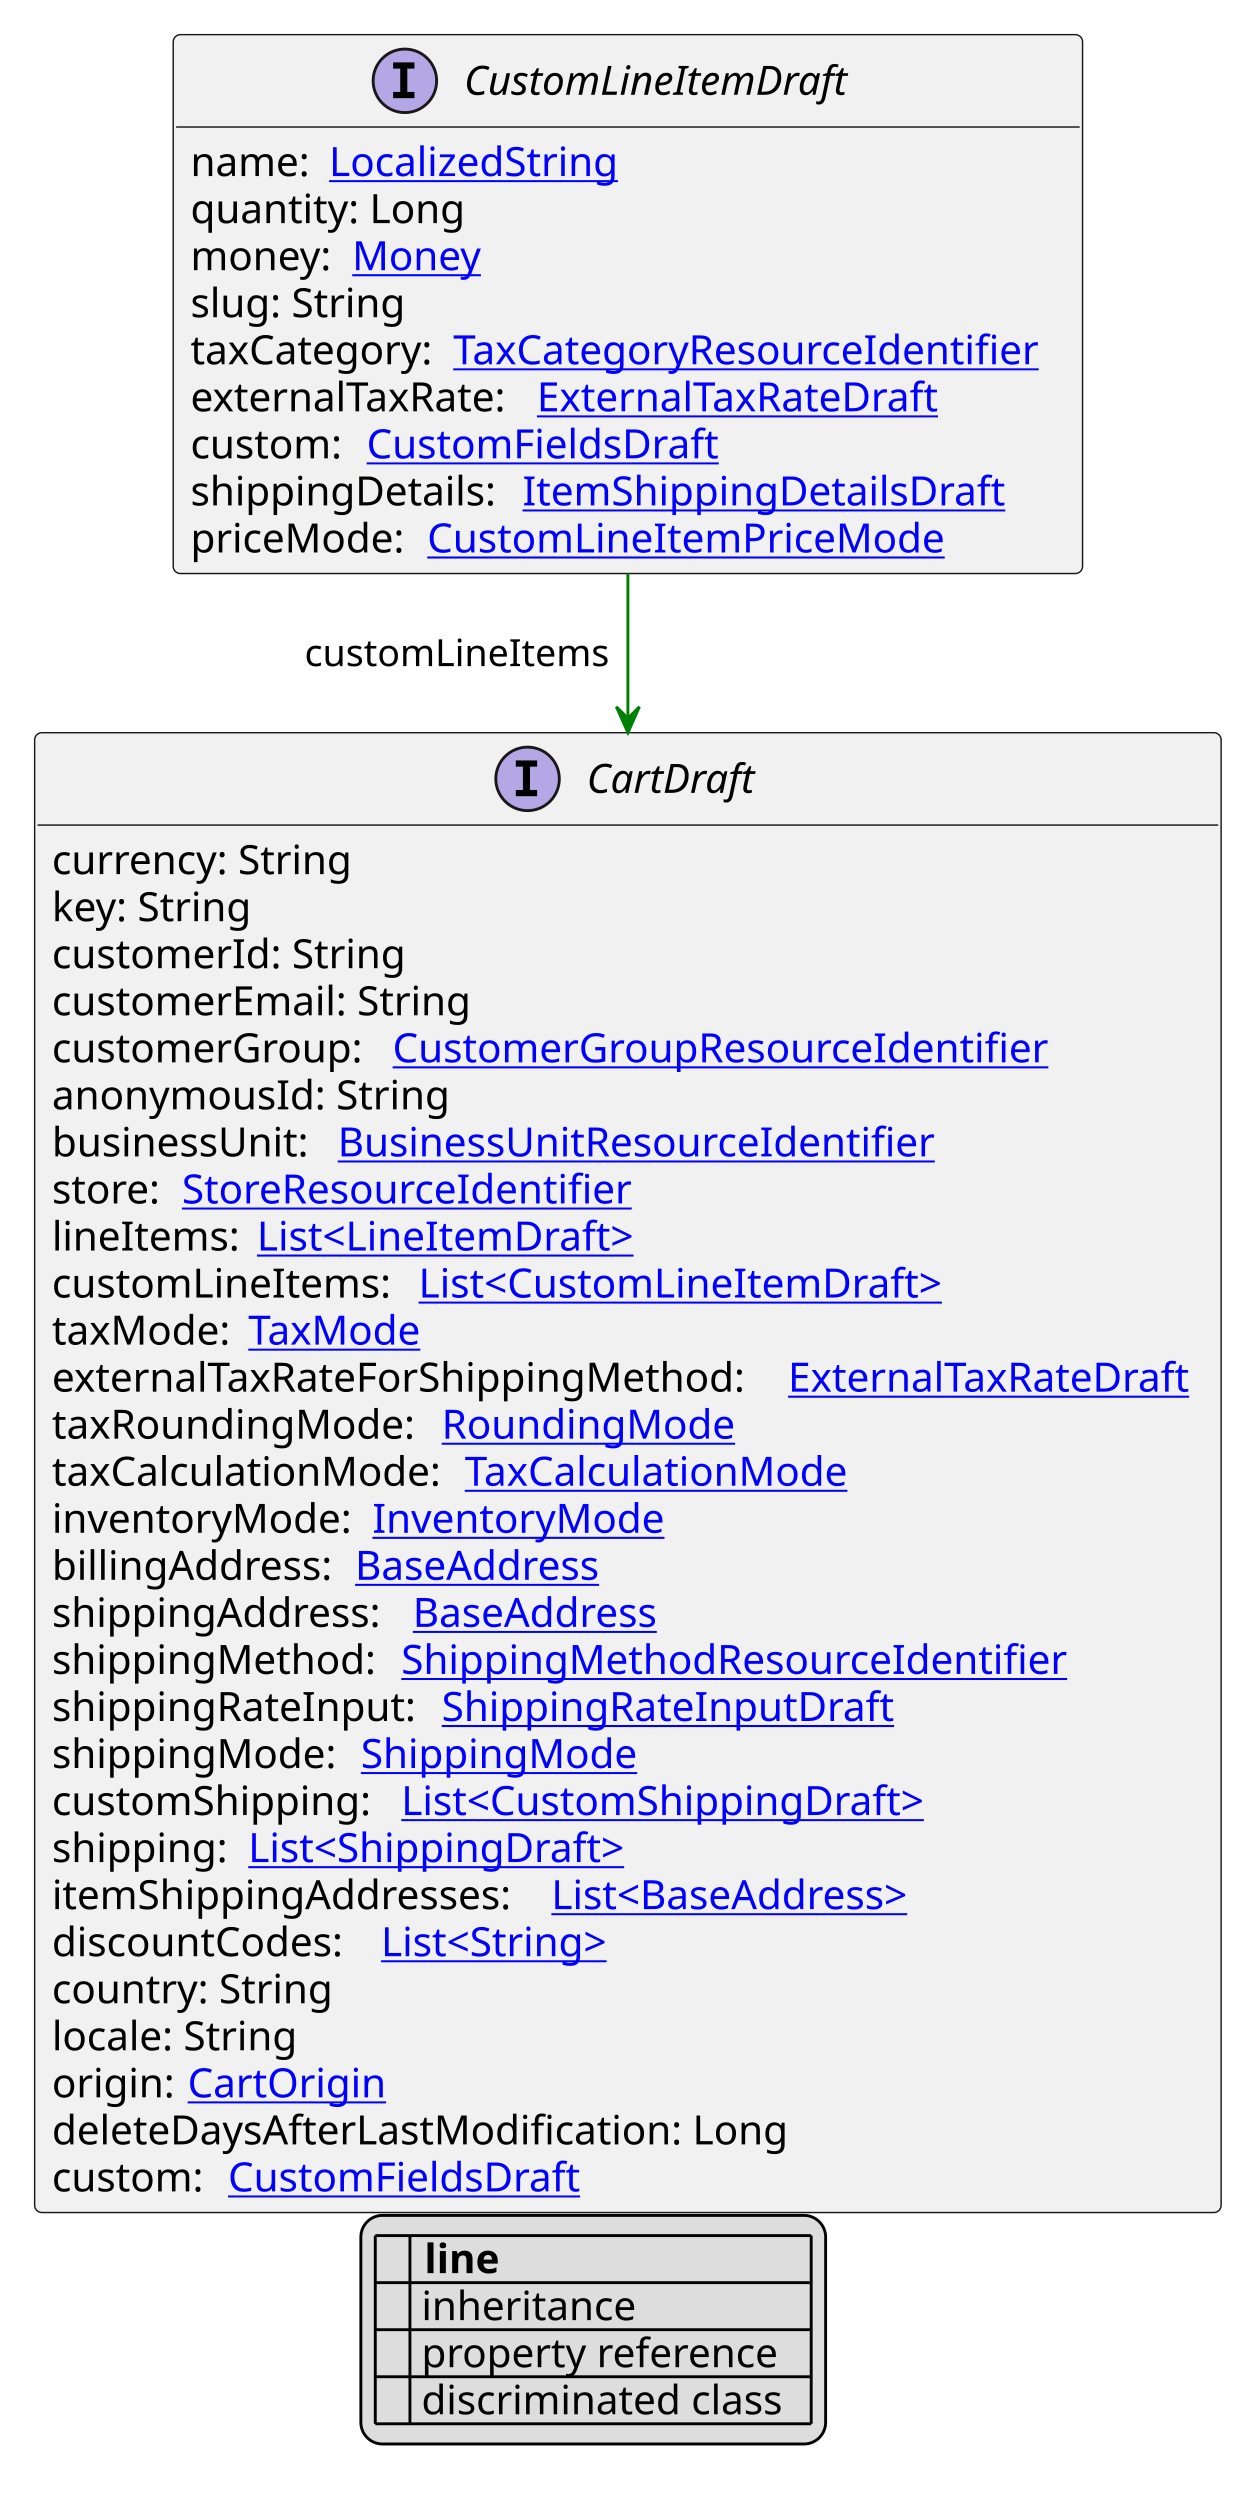
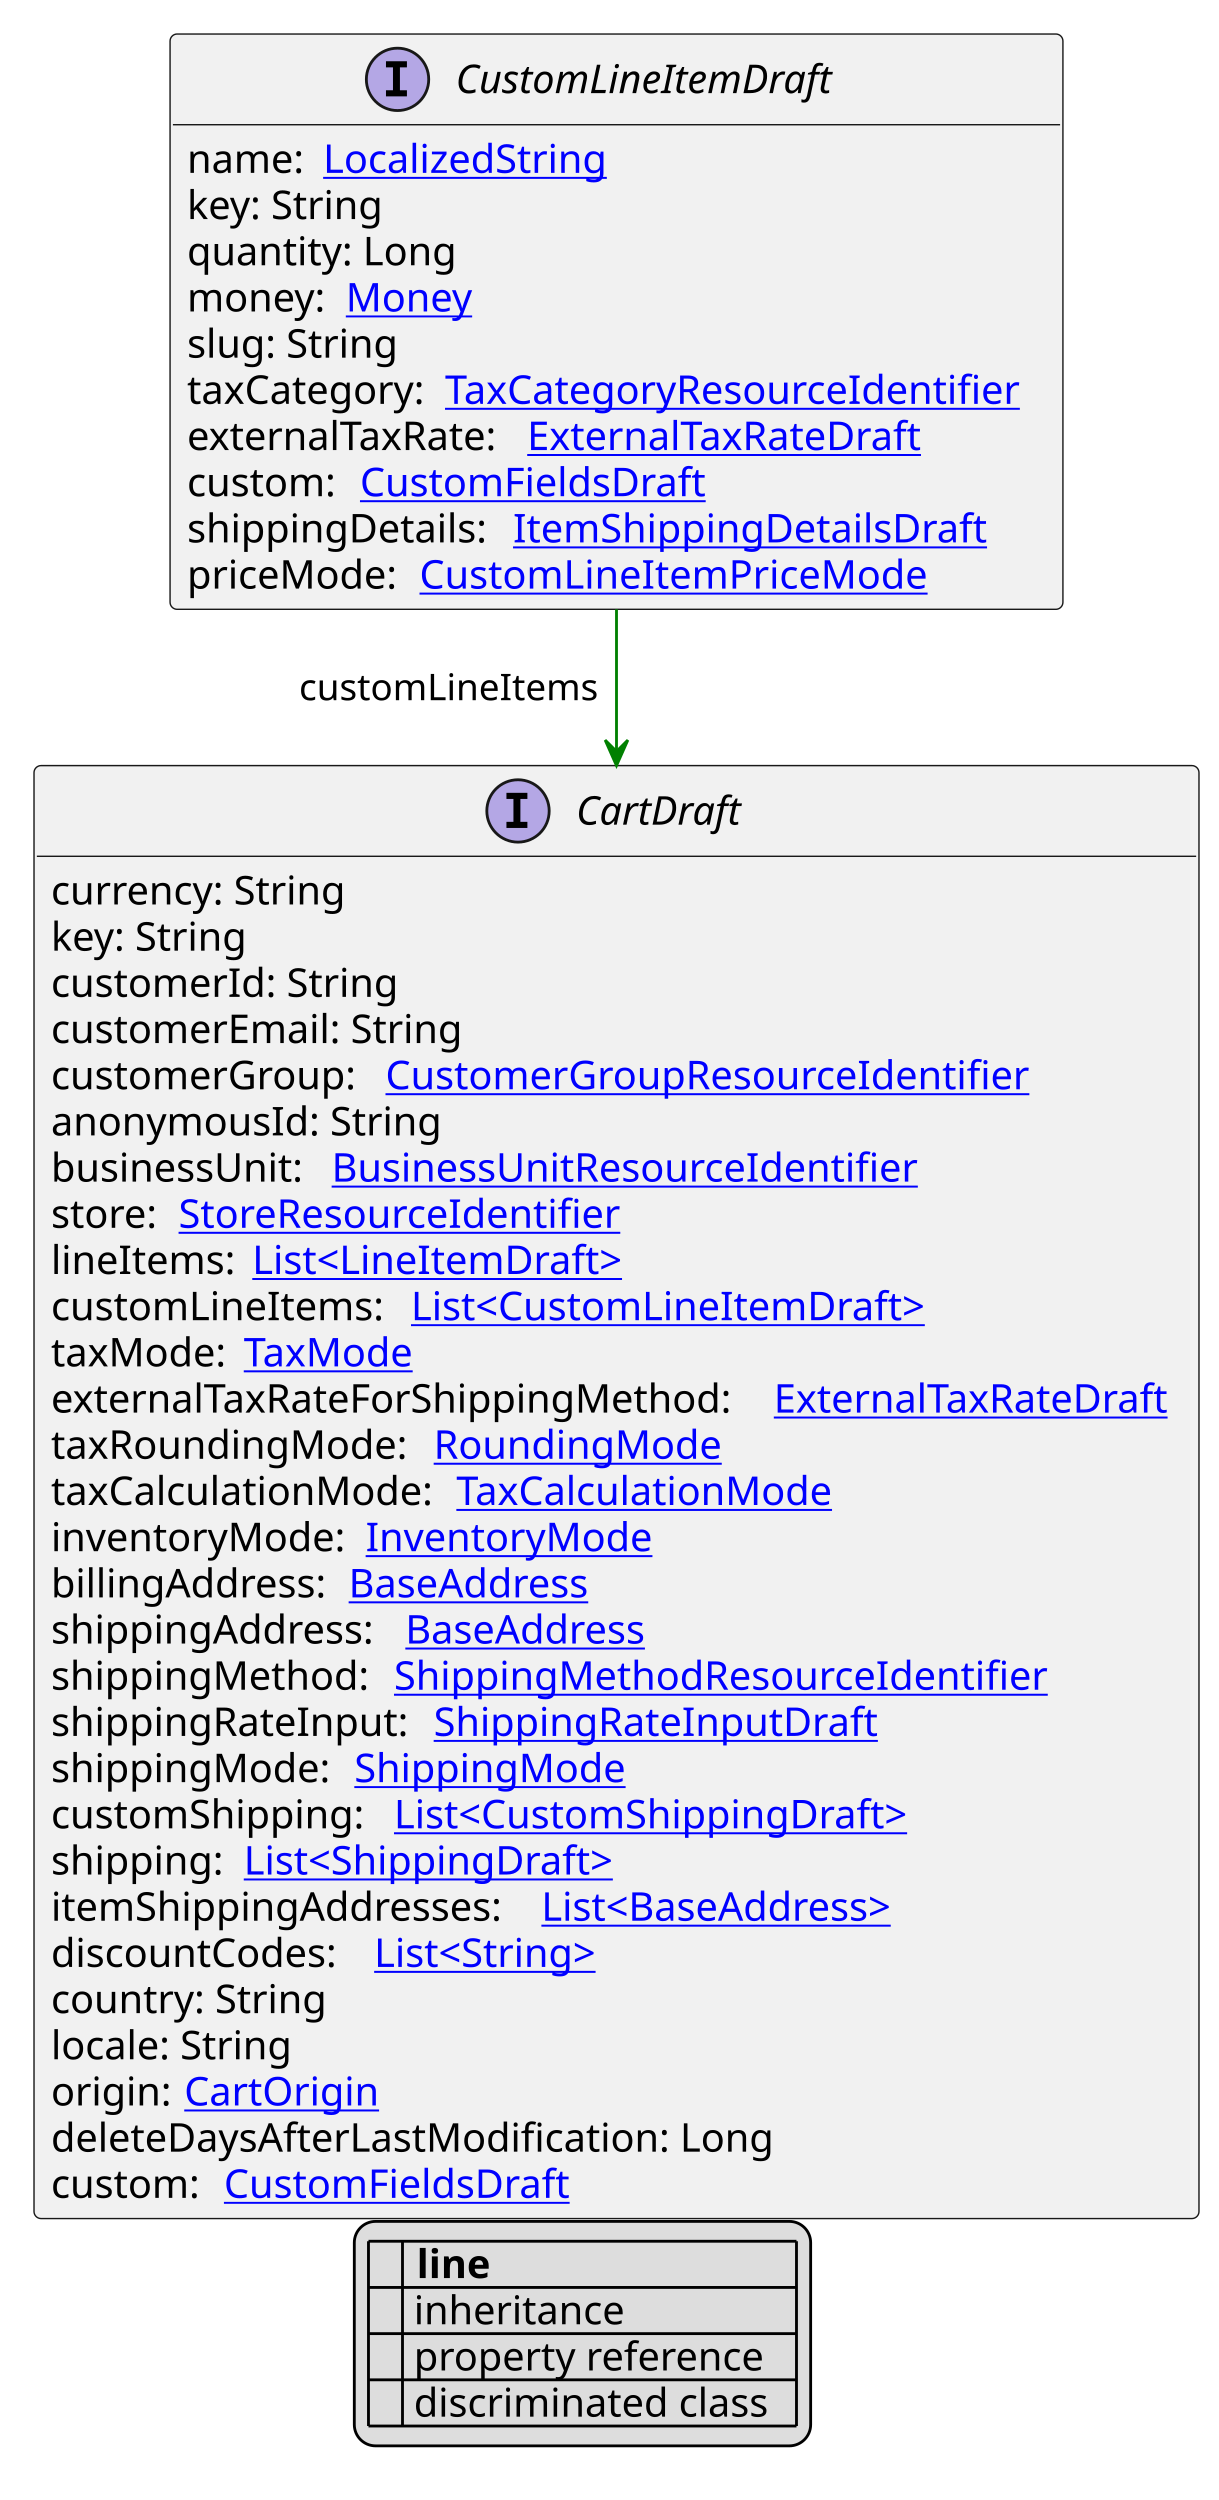
- <svg xmlns="http://www.w3.org/2000/svg" xmlns:xlink="http://www.w3.org/1999/xlink" contentStyleType="text/css" height="866px" preserveAspectRatio="none" style="width:430px;height:866px;background:#FFFFFF;" version="1.1" viewBox="0 0 430 866" width="430px" zoomAndPan="magnify">
+ <svg xmlns="http://www.w3.org/2000/svg" xmlns:xlink="http://www.w3.org/1999/xlink" contentStyleType="text/css" height="882px" preserveAspectRatio="none" style="width:430px;height:882px;background:#FFFFFF;" version="1.1" viewBox="0 0 430 882" width="430px" zoomAndPan="magnify">
  <defs>
-     <filter height="1" id="b1gx5zyn9v6ll40" width="1" x="0" y="0">
+     <filter height="1" id="bff5jrjdm56b70" width="1" x="0" y="0">
      <feFlood flood-color="#000000" result="flood" />
      <feComposite in="SourceGraphic" in2="flood" operator="over" />
    </filter>
-     <filter height="1" id="b1gx5zyn9v6ll41" width="1" x="0" y="0">
+     <filter height="1" id="bff5jrjdm56b71" width="1" x="0" y="0">
      <feFlood flood-color="#008000" result="flood" />
      <feComposite in="SourceGraphic" in2="flood" operator="over" />
    </filter>
-     <filter height="1" id="b1gx5zyn9v6ll42" width="1" x="0" y="0">
+     <filter height="1" id="bff5jrjdm56b72" width="1" x="0" y="0">
      <feFlood flood-color="#0000FF" result="flood" />
      <feComposite in="SourceGraphic" in2="flood" operator="over" />
    </filter>
  </defs>
  <g>
    <a href="CustomLineItemDraft.svg" target="_top" title="CustomLineItemDraft.svg" xlink:actuate="onRequest" xlink:href="CustomLineItemDraft.svg" xlink:show="new" xlink:title="CustomLineItemDraft.svg" xlink:type="simple">
      <g id="elem_CustomLineItemDraft">
-         <rect codeLine="10" fill="#F1F1F1" height="186.672" id="CustomLineItemDraft" rx="2.5" ry="2.5" style="stroke:#181818;stroke-width:0.5;" width="315" x="60" y="12" />
+         <rect codeLine="10" fill="#F1F1F1" height="202.969" id="CustomLineItemDraft" rx="2.5" ry="2.5" style="stroke:#181818;stroke-width:0.5;" width="315" x="60" y="12" />
        <ellipse cx="140.25" cy="28" fill="#B4A7E5" rx="11" ry="11" style="stroke:#181818;stroke-width:1.0;" />
        <path d="M136.172,23.766 L136.172,21.609 L143.562,21.609 L143.562,23.766 L141.094,23.766 L141.094,31.844 L143.562,31.844 L143.562,34 L136.172,34 L136.172,31.844 L138.641,31.844 L138.641,23.766 L136.172,23.766 Z " fill="#000000" />
        <text fill="#000000" font-family="sans-serif" font-size="14" font-style="italic" lengthAdjust="spacing" textLength="146" x="160.75" y="32.847">CustomLineItemDraft</text>
        <line style="stroke:#181818;stroke-width:0.5;" x1="61" x2="374" y1="44" y2="44" />
        <text fill="#000000" font-family="sans-serif" font-size="14" lengthAdjust="spacing" textLength="44" x="66" y="60.995">name:</text>
        <a href="LocalizedString.svg" target="_top" title="LocalizedString.svg" xlink:actuate="onRequest" xlink:href="LocalizedString.svg" xlink:show="new" xlink:title="LocalizedString.svg" xlink:type="simple">
          <text fill="#0000FF" font-family="sans-serif" font-size="14" lengthAdjust="spacing" text-decoration="underline" textLength="104" x="114" y="60.995">LocalizedString</text>
        </a>
-         <text fill="#000000" font-family="sans-serif" font-size="14" lengthAdjust="spacing" textLength="98" x="66" y="77.292">quantity: Long</text>
-         <text fill="#000000" font-family="sans-serif" font-size="14" lengthAdjust="spacing" textLength="52" x="66" y="93.589">money:</text>
+         <text fill="#000000" font-family="sans-serif" font-size="14" lengthAdjust="spacing" textLength="73" x="66" y="77.292">key: String</text>
+         <text fill="#000000" font-family="sans-serif" font-size="14" lengthAdjust="spacing" textLength="98" x="66" y="93.589">quantity: Long</text>
+         <text fill="#000000" font-family="sans-serif" font-size="14" lengthAdjust="spacing" textLength="52" x="66" y="109.886">money:</text>
        <a href="Money.svg" target="_top" title="Money.svg" xlink:actuate="onRequest" xlink:href="Money.svg" xlink:show="new" xlink:title="Money.svg" xlink:type="simple">
-           <text fill="#0000FF" font-family="sans-serif" font-size="14" lengthAdjust="spacing" text-decoration="underline" textLength="46" x="122" y="93.589">Money</text>
+           <text fill="#0000FF" font-family="sans-serif" font-size="14" lengthAdjust="spacing" text-decoration="underline" textLength="46" x="122" y="109.886">Money</text>
        </a>
-         <text fill="#000000" font-family="sans-serif" font-size="14" lengthAdjust="spacing" textLength="78" x="66" y="109.886">slug: String</text>
-         <text fill="#000000" font-family="sans-serif" font-size="14" lengthAdjust="spacing" textLength="87" x="66" y="126.183">taxCategory:</text>
+         <text fill="#000000" font-family="sans-serif" font-size="14" lengthAdjust="spacing" textLength="78" x="66" y="126.183">slug: String</text>
+         <text fill="#000000" font-family="sans-serif" font-size="14" lengthAdjust="spacing" textLength="87" x="66" y="142.48">taxCategory:</text>
        <a href="TaxCategoryResourceIdentifier.svg" target="_top" title="TaxCategoryResourceIdentifier.svg" xlink:actuate="onRequest" xlink:href="TaxCategoryResourceIdentifier.svg" xlink:show="new" xlink:title="TaxCategoryResourceIdentifier.svg" xlink:type="simple">
-           <text fill="#0000FF" font-family="sans-serif" font-size="14" lengthAdjust="spacing" text-decoration="underline" textLength="212" x="157" y="126.183">TaxCategoryResourceIdentifier</text>
+           <text fill="#0000FF" font-family="sans-serif" font-size="14" lengthAdjust="spacing" text-decoration="underline" textLength="212" x="157" y="142.48">TaxCategoryResourceIdentifier</text>
        </a>
-         <text fill="#000000" font-family="sans-serif" font-size="14" lengthAdjust="spacing" textLength="116" x="66" y="142.48">externalTaxRate:</text>
+         <text fill="#000000" font-family="sans-serif" font-size="14" lengthAdjust="spacing" textLength="116" x="66" y="158.776">externalTaxRate:</text>
        <a href="ExternalTaxRateDraft.svg" target="_top" title="ExternalTaxRateDraft.svg" xlink:actuate="onRequest" xlink:href="ExternalTaxRateDraft.svg" xlink:show="new" xlink:title="ExternalTaxRateDraft.svg" xlink:type="simple">
-           <text fill="#0000FF" font-family="sans-serif" font-size="14" lengthAdjust="spacing" text-decoration="underline" textLength="144" x="186" y="142.48">ExternalTaxRateDraft</text>
+           <text fill="#0000FF" font-family="sans-serif" font-size="14" lengthAdjust="spacing" text-decoration="underline" textLength="144" x="186" y="158.776">ExternalTaxRateDraft</text>
        </a>
-         <text fill="#000000" font-family="sans-serif" font-size="14" lengthAdjust="spacing" textLength="57" x="66" y="158.776">custom:</text>
+         <text fill="#000000" font-family="sans-serif" font-size="14" lengthAdjust="spacing" textLength="57" x="66" y="175.073">custom:</text>
        <a href="CustomFieldsDraft.svg" target="_top" title="CustomFieldsDraft.svg" xlink:actuate="onRequest" xlink:href="CustomFieldsDraft.svg" xlink:show="new" xlink:title="CustomFieldsDraft.svg" xlink:type="simple">
-           <text fill="#0000FF" font-family="sans-serif" font-size="14" lengthAdjust="spacing" text-decoration="underline" textLength="127" x="127" y="158.776">CustomFieldsDraft</text>
+           <text fill="#0000FF" font-family="sans-serif" font-size="14" lengthAdjust="spacing" text-decoration="underline" textLength="127" x="127" y="175.073">CustomFieldsDraft</text>
        </a>
-         <text fill="#000000" font-family="sans-serif" font-size="14" lengthAdjust="spacing" textLength="111" x="66" y="175.073">shippingDetails:</text>
+         <text fill="#000000" font-family="sans-serif" font-size="14" lengthAdjust="spacing" textLength="111" x="66" y="191.37">shippingDetails:</text>
        <a href="ItemShippingDetailsDraft.svg" target="_top" title="ItemShippingDetailsDraft.svg" xlink:actuate="onRequest" xlink:href="ItemShippingDetailsDraft.svg" xlink:show="new" xlink:title="ItemShippingDetailsDraft.svg" xlink:type="simple">
-           <text fill="#0000FF" font-family="sans-serif" font-size="14" lengthAdjust="spacing" text-decoration="underline" textLength="170" x="181" y="175.073">ItemShippingDetailsDraft</text>
+           <text fill="#0000FF" font-family="sans-serif" font-size="14" lengthAdjust="spacing" text-decoration="underline" textLength="170" x="181" y="191.37">ItemShippingDetailsDraft</text>
        </a>
-         <text fill="#000000" font-family="sans-serif" font-size="14" lengthAdjust="spacing" textLength="78" x="66" y="191.37">priceMode:</text>
+         <text fill="#000000" font-family="sans-serif" font-size="14" lengthAdjust="spacing" textLength="78" x="66" y="207.667">priceMode:</text>
        <a href="CustomLineItemPriceMode.svg" target="_top" title="CustomLineItemPriceMode.svg" xlink:actuate="onRequest" xlink:href="CustomLineItemPriceMode.svg" xlink:show="new" xlink:title="CustomLineItemPriceMode.svg" xlink:type="simple">
-           <text fill="#0000FF" font-family="sans-serif" font-size="14" lengthAdjust="spacing" text-decoration="underline" textLength="185" x="148" y="191.37">CustomLineItemPriceMode</text>
+           <text fill="#0000FF" font-family="sans-serif" font-size="14" lengthAdjust="spacing" text-decoration="underline" textLength="185" x="148" y="207.667">CustomLineItemPriceMode</text>
        </a>
      </g>
    </a>
    <a href="CartDraft.svg" target="_top" title="CartDraft.svg" xlink:actuate="onRequest" xlink:href="CartDraft.svg" xlink:show="new" xlink:title="CartDraft.svg" xlink:type="simple">
      <g id="elem_CartDraft">
-         <rect codeLine="24" fill="#F1F1F1" height="512.609" id="CartDraft" rx="2.5" ry="2.5" style="stroke:#181818;stroke-width:0.5;" width="411" x="12" y="253.805" />
-         <ellipse cx="182.75" cy="269.805" fill="#B4A7E5" rx="11" ry="11" style="stroke:#181818;stroke-width:1.0;" />
-         <path d="M178.672,265.57 L178.672,263.414 L186.062,263.414 L186.062,265.57 L183.594,265.57 L183.594,273.648 L186.062,273.648 L186.062,275.805 L178.672,275.805 L178.672,273.648 L181.141,273.648 L181.141,265.57 L178.672,265.57 Z " fill="#000000" />
-         <text fill="#000000" font-family="sans-serif" font-size="14" font-style="italic" lengthAdjust="spacing" textLength="61" x="203.25" y="274.651">CartDraft</text>
-         <line style="stroke:#181818;stroke-width:0.5;" x1="13" x2="422" y1="285.805" y2="285.805" />
-         <text fill="#000000" font-family="sans-serif" font-size="14" lengthAdjust="spacing" textLength="109" x="18" y="302.8">currency: String</text>
-         <text fill="#000000" font-family="sans-serif" font-size="14" lengthAdjust="spacing" textLength="73" x="18" y="319.097">key: String</text>
-         <text fill="#000000" font-family="sans-serif" font-size="14" lengthAdjust="spacing" textLength="127" x="18" y="335.394">customerId: String</text>
-         <text fill="#000000" font-family="sans-serif" font-size="14" lengthAdjust="spacing" textLength="151" x="18" y="351.69">customerEmail: String</text>
-         <text fill="#000000" font-family="sans-serif" font-size="14" lengthAdjust="spacing" textLength="114" x="18" y="367.987">customerGroup:</text>
+         <rect codeLine="25" fill="#F1F1F1" height="512.609" id="CartDraft" rx="2.5" ry="2.5" style="stroke:#181818;stroke-width:0.5;" width="411" x="12" y="270.102" />
+         <ellipse cx="182.75" cy="286.102" fill="#B4A7E5" rx="11" ry="11" style="stroke:#181818;stroke-width:1.0;" />
+         <path d="M178.672,281.867 L178.672,279.711 L186.062,279.711 L186.062,281.867 L183.594,281.867 L183.594,289.945 L186.062,289.945 L186.062,292.102 L178.672,292.102 L178.672,289.945 L181.141,289.945 L181.141,281.867 L178.672,281.867 Z " fill="#000000" />
+         <text fill="#000000" font-family="sans-serif" font-size="14" font-style="italic" lengthAdjust="spacing" textLength="61" x="203.25" y="290.948">CartDraft</text>
+         <line style="stroke:#181818;stroke-width:0.5;" x1="13" x2="422" y1="302.102" y2="302.102" />
+         <text fill="#000000" font-family="sans-serif" font-size="14" lengthAdjust="spacing" textLength="109" x="18" y="319.097">currency: String</text>
+         <text fill="#000000" font-family="sans-serif" font-size="14" lengthAdjust="spacing" textLength="73" x="18" y="335.394">key: String</text>
+         <text fill="#000000" font-family="sans-serif" font-size="14" lengthAdjust="spacing" textLength="127" x="18" y="351.69">customerId: String</text>
+         <text fill="#000000" font-family="sans-serif" font-size="14" lengthAdjust="spacing" textLength="151" x="18" y="367.987">customerEmail: String</text>
+         <text fill="#000000" font-family="sans-serif" font-size="14" lengthAdjust="spacing" textLength="114" x="18" y="384.284">customerGroup:</text>
        <a href="CustomerGroupResourceIdentifier.svg" target="_top" title="CustomerGroupResourceIdentifier.svg" xlink:actuate="onRequest" xlink:href="CustomerGroupResourceIdentifier.svg" xlink:show="new" xlink:title="CustomerGroupResourceIdentifier.svg" xlink:type="simple">
-           <text fill="#0000FF" font-family="sans-serif" font-size="14" lengthAdjust="spacing" text-decoration="underline" textLength="237" x="136" y="367.987">CustomerGroupResourceIdentifier</text>
+           <text fill="#0000FF" font-family="sans-serif" font-size="14" lengthAdjust="spacing" text-decoration="underline" textLength="237" x="136" y="384.284">CustomerGroupResourceIdentifier</text>
        </a>
-         <text fill="#000000" font-family="sans-serif" font-size="14" lengthAdjust="spacing" textLength="142" x="18" y="384.284">anonymousId: String</text>
-         <text fill="#000000" font-family="sans-serif" font-size="14" lengthAdjust="spacing" textLength="95" x="18" y="400.581">businessUnit:</text>
+         <text fill="#000000" font-family="sans-serif" font-size="14" lengthAdjust="spacing" textLength="142" x="18" y="400.581">anonymousId: String</text>
+         <text fill="#000000" font-family="sans-serif" font-size="14" lengthAdjust="spacing" textLength="95" x="18" y="416.878">businessUnit:</text>
        <a href="BusinessUnitResourceIdentifier.svg" target="_top" title="BusinessUnitResourceIdentifier.svg" xlink:actuate="onRequest" xlink:href="BusinessUnitResourceIdentifier.svg" xlink:show="new" xlink:title="BusinessUnitResourceIdentifier.svg" xlink:type="simple">
-           <text fill="#0000FF" font-family="sans-serif" font-size="14" lengthAdjust="spacing" text-decoration="underline" textLength="217" x="117" y="400.581">BusinessUnitResourceIdentifier</text>
+           <text fill="#0000FF" font-family="sans-serif" font-size="14" lengthAdjust="spacing" text-decoration="underline" textLength="217" x="117" y="416.878">BusinessUnitResourceIdentifier</text>
        </a>
-         <text fill="#000000" font-family="sans-serif" font-size="14" lengthAdjust="spacing" textLength="41" x="18" y="416.878">store:</text>
+         <text fill="#000000" font-family="sans-serif" font-size="14" lengthAdjust="spacing" textLength="41" x="18" y="433.175">store:</text>
        <a href="StoreResourceIdentifier.svg" target="_top" title="StoreResourceIdentifier.svg" xlink:actuate="onRequest" xlink:href="StoreResourceIdentifier.svg" xlink:show="new" xlink:title="StoreResourceIdentifier.svg" xlink:type="simple">
-           <text fill="#0000FF" font-family="sans-serif" font-size="14" lengthAdjust="spacing" text-decoration="underline" textLength="163" x="63" y="416.878">StoreResourceIdentifier</text>
+           <text fill="#0000FF" font-family="sans-serif" font-size="14" lengthAdjust="spacing" text-decoration="underline" textLength="163" x="63" y="433.175">StoreResourceIdentifier</text>
        </a>
-         <text fill="#000000" font-family="sans-serif" font-size="14" lengthAdjust="spacing" textLength="67" x="18" y="433.175">lineItems:</text>
+         <text fill="#000000" font-family="sans-serif" font-size="14" lengthAdjust="spacing" textLength="67" x="18" y="449.472">lineItems:</text>
        <a href="LineItemDraft.svg" target="_top" title="LineItemDraft.svg" xlink:actuate="onRequest" xlink:href="LineItemDraft.svg" xlink:show="new" xlink:title="LineItemDraft.svg" xlink:type="simple">
-           <text fill="#0000FF" font-family="sans-serif" font-size="14" lengthAdjust="spacing" text-decoration="underline" textLength="138" x="89" y="433.175">List&lt;LineItemDraft&gt;</text>
+           <text fill="#0000FF" font-family="sans-serif" font-size="14" lengthAdjust="spacing" text-decoration="underline" textLength="138" x="89" y="449.472">List&lt;LineItemDraft&gt;</text>
        </a>
-         <text fill="#000000" font-family="sans-serif" font-size="14" lengthAdjust="spacing" textLength="123" x="18" y="449.472">customLineItems:</text>
+         <text fill="#000000" font-family="sans-serif" font-size="14" lengthAdjust="spacing" textLength="123" x="18" y="465.769">customLineItems:</text>
        <a href="CustomLineItemDraft.svg" target="_top" title="CustomLineItemDraft.svg" xlink:actuate="onRequest" xlink:href="CustomLineItemDraft.svg" xlink:show="new" xlink:title="CustomLineItemDraft.svg" xlink:type="simple">
-           <text fill="#0000FF" font-family="sans-serif" font-size="14" lengthAdjust="spacing" text-decoration="underline" textLength="192" x="145" y="449.472">List&lt;CustomLineItemDraft&gt;</text>
+           <text fill="#0000FF" font-family="sans-serif" font-size="14" lengthAdjust="spacing" text-decoration="underline" textLength="192" x="145" y="465.769">List&lt;CustomLineItemDraft&gt;</text>
        </a>
-         <text fill="#000000" font-family="sans-serif" font-size="14" lengthAdjust="spacing" textLength="64" x="18" y="465.769">taxMode:</text>
+         <text fill="#000000" font-family="sans-serif" font-size="14" lengthAdjust="spacing" textLength="64" x="18" y="482.065">taxMode:</text>
        <a href="TaxMode.svg" target="_top" title="TaxMode.svg" xlink:actuate="onRequest" xlink:href="TaxMode.svg" xlink:show="new" xlink:title="TaxMode.svg" xlink:type="simple">
-           <text fill="#0000FF" font-family="sans-serif" font-size="14" lengthAdjust="spacing" text-decoration="underline" textLength="63" x="86" y="465.769">TaxMode</text>
+           <text fill="#0000FF" font-family="sans-serif" font-size="14" lengthAdjust="spacing" text-decoration="underline" textLength="63" x="86" y="482.065">TaxMode</text>
        </a>
-         <text fill="#000000" font-family="sans-serif" font-size="14" lengthAdjust="spacing" textLength="251" x="18" y="482.065">externalTaxRateForShippingMethod:</text>
+         <text fill="#000000" font-family="sans-serif" font-size="14" lengthAdjust="spacing" textLength="251" x="18" y="498.362">externalTaxRateForShippingMethod:</text>
        <a href="ExternalTaxRateDraft.svg" target="_top" title="ExternalTaxRateDraft.svg" xlink:actuate="onRequest" xlink:href="ExternalTaxRateDraft.svg" xlink:show="new" xlink:title="ExternalTaxRateDraft.svg" xlink:type="simple">
-           <text fill="#0000FF" font-family="sans-serif" font-size="14" lengthAdjust="spacing" text-decoration="underline" textLength="144" x="273" y="482.065">ExternalTaxRateDraft</text>
+           <text fill="#0000FF" font-family="sans-serif" font-size="14" lengthAdjust="spacing" text-decoration="underline" textLength="144" x="273" y="498.362">ExternalTaxRateDraft</text>
        </a>
-         <text fill="#000000" font-family="sans-serif" font-size="14" lengthAdjust="spacing" textLength="131" x="18" y="498.362">taxRoundingMode:</text>
+         <text fill="#000000" font-family="sans-serif" font-size="14" lengthAdjust="spacing" textLength="131" x="18" y="514.659">taxRoundingMode:</text>
        <a href="RoundingMode.svg" target="_top" title="RoundingMode.svg" xlink:actuate="onRequest" xlink:href="RoundingMode.svg" xlink:show="new" xlink:title="RoundingMode.svg" xlink:type="simple">
-           <text fill="#0000FF" font-family="sans-serif" font-size="14" lengthAdjust="spacing" text-decoration="underline" textLength="106" x="153" y="498.362">RoundingMode</text>
+           <text fill="#0000FF" font-family="sans-serif" font-size="14" lengthAdjust="spacing" text-decoration="underline" textLength="106" x="153" y="514.659">RoundingMode</text>
        </a>
-         <text fill="#000000" font-family="sans-serif" font-size="14" lengthAdjust="spacing" textLength="139" x="18" y="514.659">taxCalculationMode:</text>
+         <text fill="#000000" font-family="sans-serif" font-size="14" lengthAdjust="spacing" textLength="139" x="18" y="530.956">taxCalculationMode:</text>
        <a href="TaxCalculationMode.svg" target="_top" title="TaxCalculationMode.svg" xlink:actuate="onRequest" xlink:href="TaxCalculationMode.svg" xlink:show="new" xlink:title="TaxCalculationMode.svg" xlink:type="simple">
-           <text fill="#0000FF" font-family="sans-serif" font-size="14" lengthAdjust="spacing" text-decoration="underline" textLength="138" x="161" y="514.659">TaxCalculationMode</text>
+           <text fill="#0000FF" font-family="sans-serif" font-size="14" lengthAdjust="spacing" text-decoration="underline" textLength="138" x="161" y="530.956">TaxCalculationMode</text>
        </a>
-         <text fill="#000000" font-family="sans-serif" font-size="14" lengthAdjust="spacing" textLength="107" x="18" y="530.956">inventoryMode:</text>
+         <text fill="#000000" font-family="sans-serif" font-size="14" lengthAdjust="spacing" textLength="107" x="18" y="547.253">inventoryMode:</text>
        <a href="InventoryMode.svg" target="_top" title="InventoryMode.svg" xlink:actuate="onRequest" xlink:href="InventoryMode.svg" xlink:show="new" xlink:title="InventoryMode.svg" xlink:type="simple">
-           <text fill="#0000FF" font-family="sans-serif" font-size="14" lengthAdjust="spacing" text-decoration="underline" textLength="102" x="129" y="530.956">InventoryMode</text>
+           <text fill="#0000FF" font-family="sans-serif" font-size="14" lengthAdjust="spacing" text-decoration="underline" textLength="102" x="129" y="547.253">InventoryMode</text>
        </a>
-         <text fill="#000000" font-family="sans-serif" font-size="14" lengthAdjust="spacing" textLength="101" x="18" y="547.253">billingAddress:</text>
+         <text fill="#000000" font-family="sans-serif" font-size="14" lengthAdjust="spacing" textLength="101" x="18" y="563.55">billingAddress:</text>
        <a href="BaseAddress.svg" target="_top" title="BaseAddress.svg" xlink:actuate="onRequest" xlink:href="BaseAddress.svg" xlink:show="new" xlink:title="BaseAddress.svg" xlink:type="simple">
-           <text fill="#0000FF" font-family="sans-serif" font-size="14" lengthAdjust="spacing" text-decoration="underline" textLength="92" x="123" y="547.253">BaseAddress</text>
+           <text fill="#0000FF" font-family="sans-serif" font-size="14" lengthAdjust="spacing" text-decoration="underline" textLength="92" x="123" y="563.55">BaseAddress</text>
        </a>
-         <text fill="#000000" font-family="sans-serif" font-size="14" lengthAdjust="spacing" textLength="121" x="18" y="563.55">shippingAddress:</text>
+         <text fill="#000000" font-family="sans-serif" font-size="14" lengthAdjust="spacing" textLength="121" x="18" y="579.847">shippingAddress:</text>
        <a href="BaseAddress.svg" target="_top" title="BaseAddress.svg" xlink:actuate="onRequest" xlink:href="BaseAddress.svg" xlink:show="new" xlink:title="BaseAddress.svg" xlink:type="simple">
-           <text fill="#0000FF" font-family="sans-serif" font-size="14" lengthAdjust="spacing" text-decoration="underline" textLength="92" x="143" y="563.55">BaseAddress</text>
+           <text fill="#0000FF" font-family="sans-serif" font-size="14" lengthAdjust="spacing" text-decoration="underline" textLength="92" x="143" y="579.847">BaseAddress</text>
        </a>
-         <text fill="#000000" font-family="sans-serif" font-size="14" lengthAdjust="spacing" textLength="117" x="18" y="579.847">shippingMethod:</text>
+         <text fill="#000000" font-family="sans-serif" font-size="14" lengthAdjust="spacing" textLength="117" x="18" y="596.144">shippingMethod:</text>
        <a href="ShippingMethodResourceIdentifier.svg" target="_top" title="ShippingMethodResourceIdentifier.svg" xlink:actuate="onRequest" xlink:href="ShippingMethodResourceIdentifier.svg" xlink:show="new" xlink:title="ShippingMethodResourceIdentifier.svg" xlink:type="simple">
-           <text fill="#0000FF" font-family="sans-serif" font-size="14" lengthAdjust="spacing" text-decoration="underline" textLength="239" x="139" y="579.847">ShippingMethodResourceIdentifier</text>
+           <text fill="#0000FF" font-family="sans-serif" font-size="14" lengthAdjust="spacing" text-decoration="underline" textLength="239" x="139" y="596.144">ShippingMethodResourceIdentifier</text>
        </a>
-         <text fill="#000000" font-family="sans-serif" font-size="14" lengthAdjust="spacing" textLength="131" x="18" y="596.144">shippingRateInput:</text>
+         <text fill="#000000" font-family="sans-serif" font-size="14" lengthAdjust="spacing" textLength="131" x="18" y="612.44">shippingRateInput:</text>
        <a href="ShippingRateInputDraft.svg" target="_top" title="ShippingRateInputDraft.svg" xlink:actuate="onRequest" xlink:href="ShippingRateInputDraft.svg" xlink:show="new" xlink:title="ShippingRateInputDraft.svg" xlink:type="simple">
-           <text fill="#0000FF" font-family="sans-serif" font-size="14" lengthAdjust="spacing" text-decoration="underline" textLength="160" x="153" y="596.144">ShippingRateInputDraft</text>
+           <text fill="#0000FF" font-family="sans-serif" font-size="14" lengthAdjust="spacing" text-decoration="underline" textLength="160" x="153" y="612.44">ShippingRateInputDraft</text>
        </a>
-         <text fill="#000000" font-family="sans-serif" font-size="14" lengthAdjust="spacing" textLength="103" x="18" y="612.44">shippingMode:</text>
+         <text fill="#000000" font-family="sans-serif" font-size="14" lengthAdjust="spacing" textLength="103" x="18" y="628.737">shippingMode:</text>
        <a href="ShippingMode.svg" target="_top" title="ShippingMode.svg" xlink:actuate="onRequest" xlink:href="ShippingMode.svg" xlink:show="new" xlink:title="ShippingMode.svg" xlink:type="simple">
-           <text fill="#0000FF" font-family="sans-serif" font-size="14" lengthAdjust="spacing" text-decoration="underline" textLength="99" x="125" y="612.44">ShippingMode</text>
+           <text fill="#0000FF" font-family="sans-serif" font-size="14" lengthAdjust="spacing" text-decoration="underline" textLength="99" x="125" y="628.737">ShippingMode</text>
        </a>
-         <text fill="#000000" font-family="sans-serif" font-size="14" lengthAdjust="spacing" textLength="117" x="18" y="628.737">customShipping:</text>
+         <text fill="#000000" font-family="sans-serif" font-size="14" lengthAdjust="spacing" textLength="117" x="18" y="645.034">customShipping:</text>
        <a href="CustomShippingDraft.svg" target="_top" title="CustomShippingDraft.svg" xlink:actuate="onRequest" xlink:href="CustomShippingDraft.svg" xlink:show="new" xlink:title="CustomShippingDraft.svg" xlink:type="simple">
-           <text fill="#0000FF" font-family="sans-serif" font-size="14" lengthAdjust="spacing" text-decoration="underline" textLength="194" x="139" y="628.737">List&lt;CustomShippingDraft&gt;</text>
+           <text fill="#0000FF" font-family="sans-serif" font-size="14" lengthAdjust="spacing" text-decoration="underline" textLength="194" x="139" y="645.034">List&lt;CustomShippingDraft&gt;</text>
        </a>
-         <text fill="#000000" font-family="sans-serif" font-size="14" lengthAdjust="spacing" textLength="64" x="18" y="645.034">shipping:</text>
+         <text fill="#000000" font-family="sans-serif" font-size="14" lengthAdjust="spacing" textLength="64" x="18" y="661.331">shipping:</text>
        <a href="ShippingDraft.svg" target="_top" title="ShippingDraft.svg" xlink:actuate="onRequest" xlink:href="ShippingDraft.svg" xlink:show="new" xlink:title="ShippingDraft.svg" xlink:type="simple">
-           <text fill="#0000FF" font-family="sans-serif" font-size="14" lengthAdjust="spacing" text-decoration="underline" textLength="140" x="86" y="645.034">List&lt;ShippingDraft&gt;</text>
+           <text fill="#0000FF" font-family="sans-serif" font-size="14" lengthAdjust="spacing" text-decoration="underline" textLength="140" x="86" y="661.331">List&lt;ShippingDraft&gt;</text>
        </a>
-         <text fill="#000000" font-family="sans-serif" font-size="14" lengthAdjust="spacing" textLength="169" x="18" y="661.331">itemShippingAddresses:</text>
+         <text fill="#000000" font-family="sans-serif" font-size="14" lengthAdjust="spacing" textLength="169" x="18" y="677.628">itemShippingAddresses:</text>
        <a href="BaseAddress.svg" target="_top" title="BaseAddress.svg" xlink:actuate="onRequest" xlink:href="BaseAddress.svg" xlink:show="new" xlink:title="BaseAddress.svg" xlink:type="simple">
-           <text fill="#0000FF" font-family="sans-serif" font-size="14" lengthAdjust="spacing" text-decoration="underline" textLength="139" x="191" y="661.331">List&lt;BaseAddress&gt;</text>
+           <text fill="#0000FF" font-family="sans-serif" font-size="14" lengthAdjust="spacing" text-decoration="underline" textLength="139" x="191" y="677.628">List&lt;BaseAddress&gt;</text>
        </a>
-         <text fill="#000000" font-family="sans-serif" font-size="14" lengthAdjust="spacing" textLength="110" x="18" y="677.628">discountCodes:</text>
+         <text fill="#000000" font-family="sans-serif" font-size="14" lengthAdjust="spacing" textLength="110" x="18" y="693.925">discountCodes:</text>
        <a href="String.svg" target="_top" title="String.svg" xlink:actuate="onRequest" xlink:href="String.svg" xlink:show="new" xlink:title="String.svg" xlink:type="simple">
-           <text fill="#0000FF" font-family="sans-serif" font-size="14" lengthAdjust="spacing" text-decoration="underline" textLength="87" x="132" y="677.628">List&lt;String&gt;</text>
+           <text fill="#0000FF" font-family="sans-serif" font-size="14" lengthAdjust="spacing" text-decoration="underline" textLength="87" x="132" y="693.925">List&lt;String&gt;</text>
        </a>
-         <text fill="#000000" font-family="sans-serif" font-size="14" lengthAdjust="spacing" textLength="101" x="18" y="693.925">country: String</text>
-         <text fill="#000000" font-family="sans-serif" font-size="14" lengthAdjust="spacing" textLength="89" x="18" y="710.222">locale: String</text>
-         <text fill="#000000" font-family="sans-serif" font-size="14" lengthAdjust="spacing" textLength="43" x="18" y="726.519">origin:</text>
+         <text fill="#000000" font-family="sans-serif" font-size="14" lengthAdjust="spacing" textLength="101" x="18" y="710.222">country: String</text>
+         <text fill="#000000" font-family="sans-serif" font-size="14" lengthAdjust="spacing" textLength="89" x="18" y="726.519">locale: String</text>
+         <text fill="#000000" font-family="sans-serif" font-size="14" lengthAdjust="spacing" textLength="43" x="18" y="742.815">origin:</text>
        <a href="CartOrigin.svg" target="_top" title="CartOrigin.svg" xlink:actuate="onRequest" xlink:href="CartOrigin.svg" xlink:show="new" xlink:title="CartOrigin.svg" xlink:type="simple">
-           <text fill="#0000FF" font-family="sans-serif" font-size="14" lengthAdjust="spacing" text-decoration="underline" textLength="68" x="65" y="726.519">CartOrigin</text>
+           <text fill="#0000FF" font-family="sans-serif" font-size="14" lengthAdjust="spacing" text-decoration="underline" textLength="68" x="65" y="742.815">CartOrigin</text>
        </a>
-         <text fill="#000000" font-family="sans-serif" font-size="14" lengthAdjust="spacing" textLength="263" x="18" y="742.815">deleteDaysAfterLastModification: Long</text>
-         <text fill="#000000" font-family="sans-serif" font-size="14" lengthAdjust="spacing" textLength="57" x="18" y="759.112">custom:</text>
+         <text fill="#000000" font-family="sans-serif" font-size="14" lengthAdjust="spacing" textLength="263" x="18" y="759.112">deleteDaysAfterLastModification: Long</text>
+         <text fill="#000000" font-family="sans-serif" font-size="14" lengthAdjust="spacing" textLength="57" x="18" y="775.409">custom:</text>
        <a href="CustomFieldsDraft.svg" target="_top" title="CustomFieldsDraft.svg" xlink:actuate="onRequest" xlink:href="CustomFieldsDraft.svg" xlink:show="new" xlink:title="CustomFieldsDraft.svg" xlink:type="simple">
-           <text fill="#0000FF" font-family="sans-serif" font-size="14" lengthAdjust="spacing" text-decoration="underline" textLength="127" x="79" y="759.112">CustomFieldsDraft</text>
+           <text fill="#0000FF" font-family="sans-serif" font-size="14" lengthAdjust="spacing" text-decoration="underline" textLength="127" x="79" y="775.409">CustomFieldsDraft</text>
        </a>
      </g>
    </a>
-     <line style="stroke:#008000;stroke-width:1.0;" x1="217.5" x2="217.5" y1="198.672" y2="253.805" />
-     <polygon fill="#008000" points="217.5,253.805,221.5,244.805,217.5,248.805,213.5,244.805,217.5,253.805" style="stroke:#008000;stroke-width:1.0;" />
-     <text fill="#000000" font-family="sans-serif" font-size="13" lengthAdjust="spacing" textLength="110" x="105.5" y="230.739">customLineItems</text>
-     <rect fill="#DDDDDD" height="79.188" id="_legend" rx="7.5" ry="7.5" style="stroke:#000000;stroke-width:1.0;" width="161" x="125" y="767.414" />
-     <text fill="#000000" font-family="sans-serif" font-size="14" font-weight="bold" lengthAdjust="spacing" textLength="5" x="130" y="787.409"> </text>
-     <text fill="#000000" font-family="sans-serif" font-size="14" font-weight="bold" lengthAdjust="spacing" textLength="28" x="147" y="787.409">line</text>
-     <text fill="#000000" filter="url(#b1gx5zyn9v6ll40)" font-family="sans-serif" font-size="14" lengthAdjust="spacing" textLength="12" x="130" y="803.706">   </text>
-     <text fill="#000000" font-family="sans-serif" font-size="14" lengthAdjust="spacing" textLength="77" x="146" y="803.706">inheritance</text>
-     <text fill="#000000" filter="url(#b1gx5zyn9v6ll41)" font-family="sans-serif" font-size="14" lengthAdjust="spacing" textLength="12" x="130" y="820.003">   </text>
-     <text fill="#000000" font-family="sans-serif" font-size="14" lengthAdjust="spacing" textLength="129" x="146" y="820.003">property reference</text>
-     <text fill="#000000" filter="url(#b1gx5zyn9v6ll42)" font-family="sans-serif" font-size="14" lengthAdjust="spacing" textLength="12" x="130" y="836.3">   </text>
-     <text fill="#000000" font-family="sans-serif" font-size="14" lengthAdjust="spacing" textLength="131" x="146" y="836.3">discriminated class</text>
-     <line style="stroke:#000000;stroke-width:1.0;" x1="130" x2="281" y1="774.414" y2="774.414" />
+     <line style="stroke:#008000;stroke-width:1.0;" x1="217.5" x2="217.5" y1="214.969" y2="270.102" />
+     <polygon fill="#008000" points="217.5,270.102,221.5,261.102,217.5,265.102,213.5,261.102,217.5,270.102" style="stroke:#008000;stroke-width:1.0;" />
+     <text fill="#000000" font-family="sans-serif" font-size="13" lengthAdjust="spacing" textLength="110" x="105.5" y="247.036">customLineItems</text>
+     <rect fill="#DDDDDD" height="79.188" id="_legend" rx="7.5" ry="7.5" style="stroke:#000000;stroke-width:1.0;" width="161" x="125" y="783.711" />
+     <text fill="#000000" font-family="sans-serif" font-size="14" font-weight="bold" lengthAdjust="spacing" textLength="5" x="130" y="803.706"> </text>
+     <text fill="#000000" font-family="sans-serif" font-size="14" font-weight="bold" lengthAdjust="spacing" textLength="28" x="147" y="803.706">line</text>
+     <text fill="#000000" filter="url(#bff5jrjdm56b70)" font-family="sans-serif" font-size="14" lengthAdjust="spacing" textLength="12" x="130" y="820.003">   </text>
+     <text fill="#000000" font-family="sans-serif" font-size="14" lengthAdjust="spacing" textLength="77" x="146" y="820.003">inheritance</text>
+     <text fill="#000000" filter="url(#bff5jrjdm56b71)" font-family="sans-serif" font-size="14" lengthAdjust="spacing" textLength="12" x="130" y="836.3">   </text>
+     <text fill="#000000" font-family="sans-serif" font-size="14" lengthAdjust="spacing" textLength="129" x="146" y="836.3">property reference</text>
+     <text fill="#000000" filter="url(#bff5jrjdm56b72)" font-family="sans-serif" font-size="14" lengthAdjust="spacing" textLength="12" x="130" y="852.597">   </text>
+     <text fill="#000000" font-family="sans-serif" font-size="14" lengthAdjust="spacing" textLength="131" x="146" y="852.597">discriminated class</text>
    <line style="stroke:#000000;stroke-width:1.0;" x1="130" x2="281" y1="790.711" y2="790.711" />
    <line style="stroke:#000000;stroke-width:1.0;" x1="130" x2="281" y1="807.008" y2="807.008" />
    <line style="stroke:#000000;stroke-width:1.0;" x1="130" x2="281" y1="823.305" y2="823.305" />
    <line style="stroke:#000000;stroke-width:1.0;" x1="130" x2="281" y1="839.602" y2="839.602" />
-     <line style="stroke:#000000;stroke-width:1.0;" x1="130" x2="130" y1="774.414" y2="839.602" />
-     <line style="stroke:#000000;stroke-width:1.0;" x1="142" x2="142" y1="774.414" y2="839.602" />
-     <line style="stroke:#000000;stroke-width:1.0;" x1="281" x2="281" y1="774.414" y2="839.602" />
+     <line style="stroke:#000000;stroke-width:1.0;" x1="130" x2="281" y1="855.898" y2="855.898" />
+     <line style="stroke:#000000;stroke-width:1.0;" x1="130" x2="130" y1="790.711" y2="855.898" />
+     <line style="stroke:#000000;stroke-width:1.0;" x1="142" x2="142" y1="790.711" y2="855.898" />
+     <line style="stroke:#000000;stroke-width:1.0;" x1="281" x2="281" y1="790.711" y2="855.898" />
  </g>
</svg>
